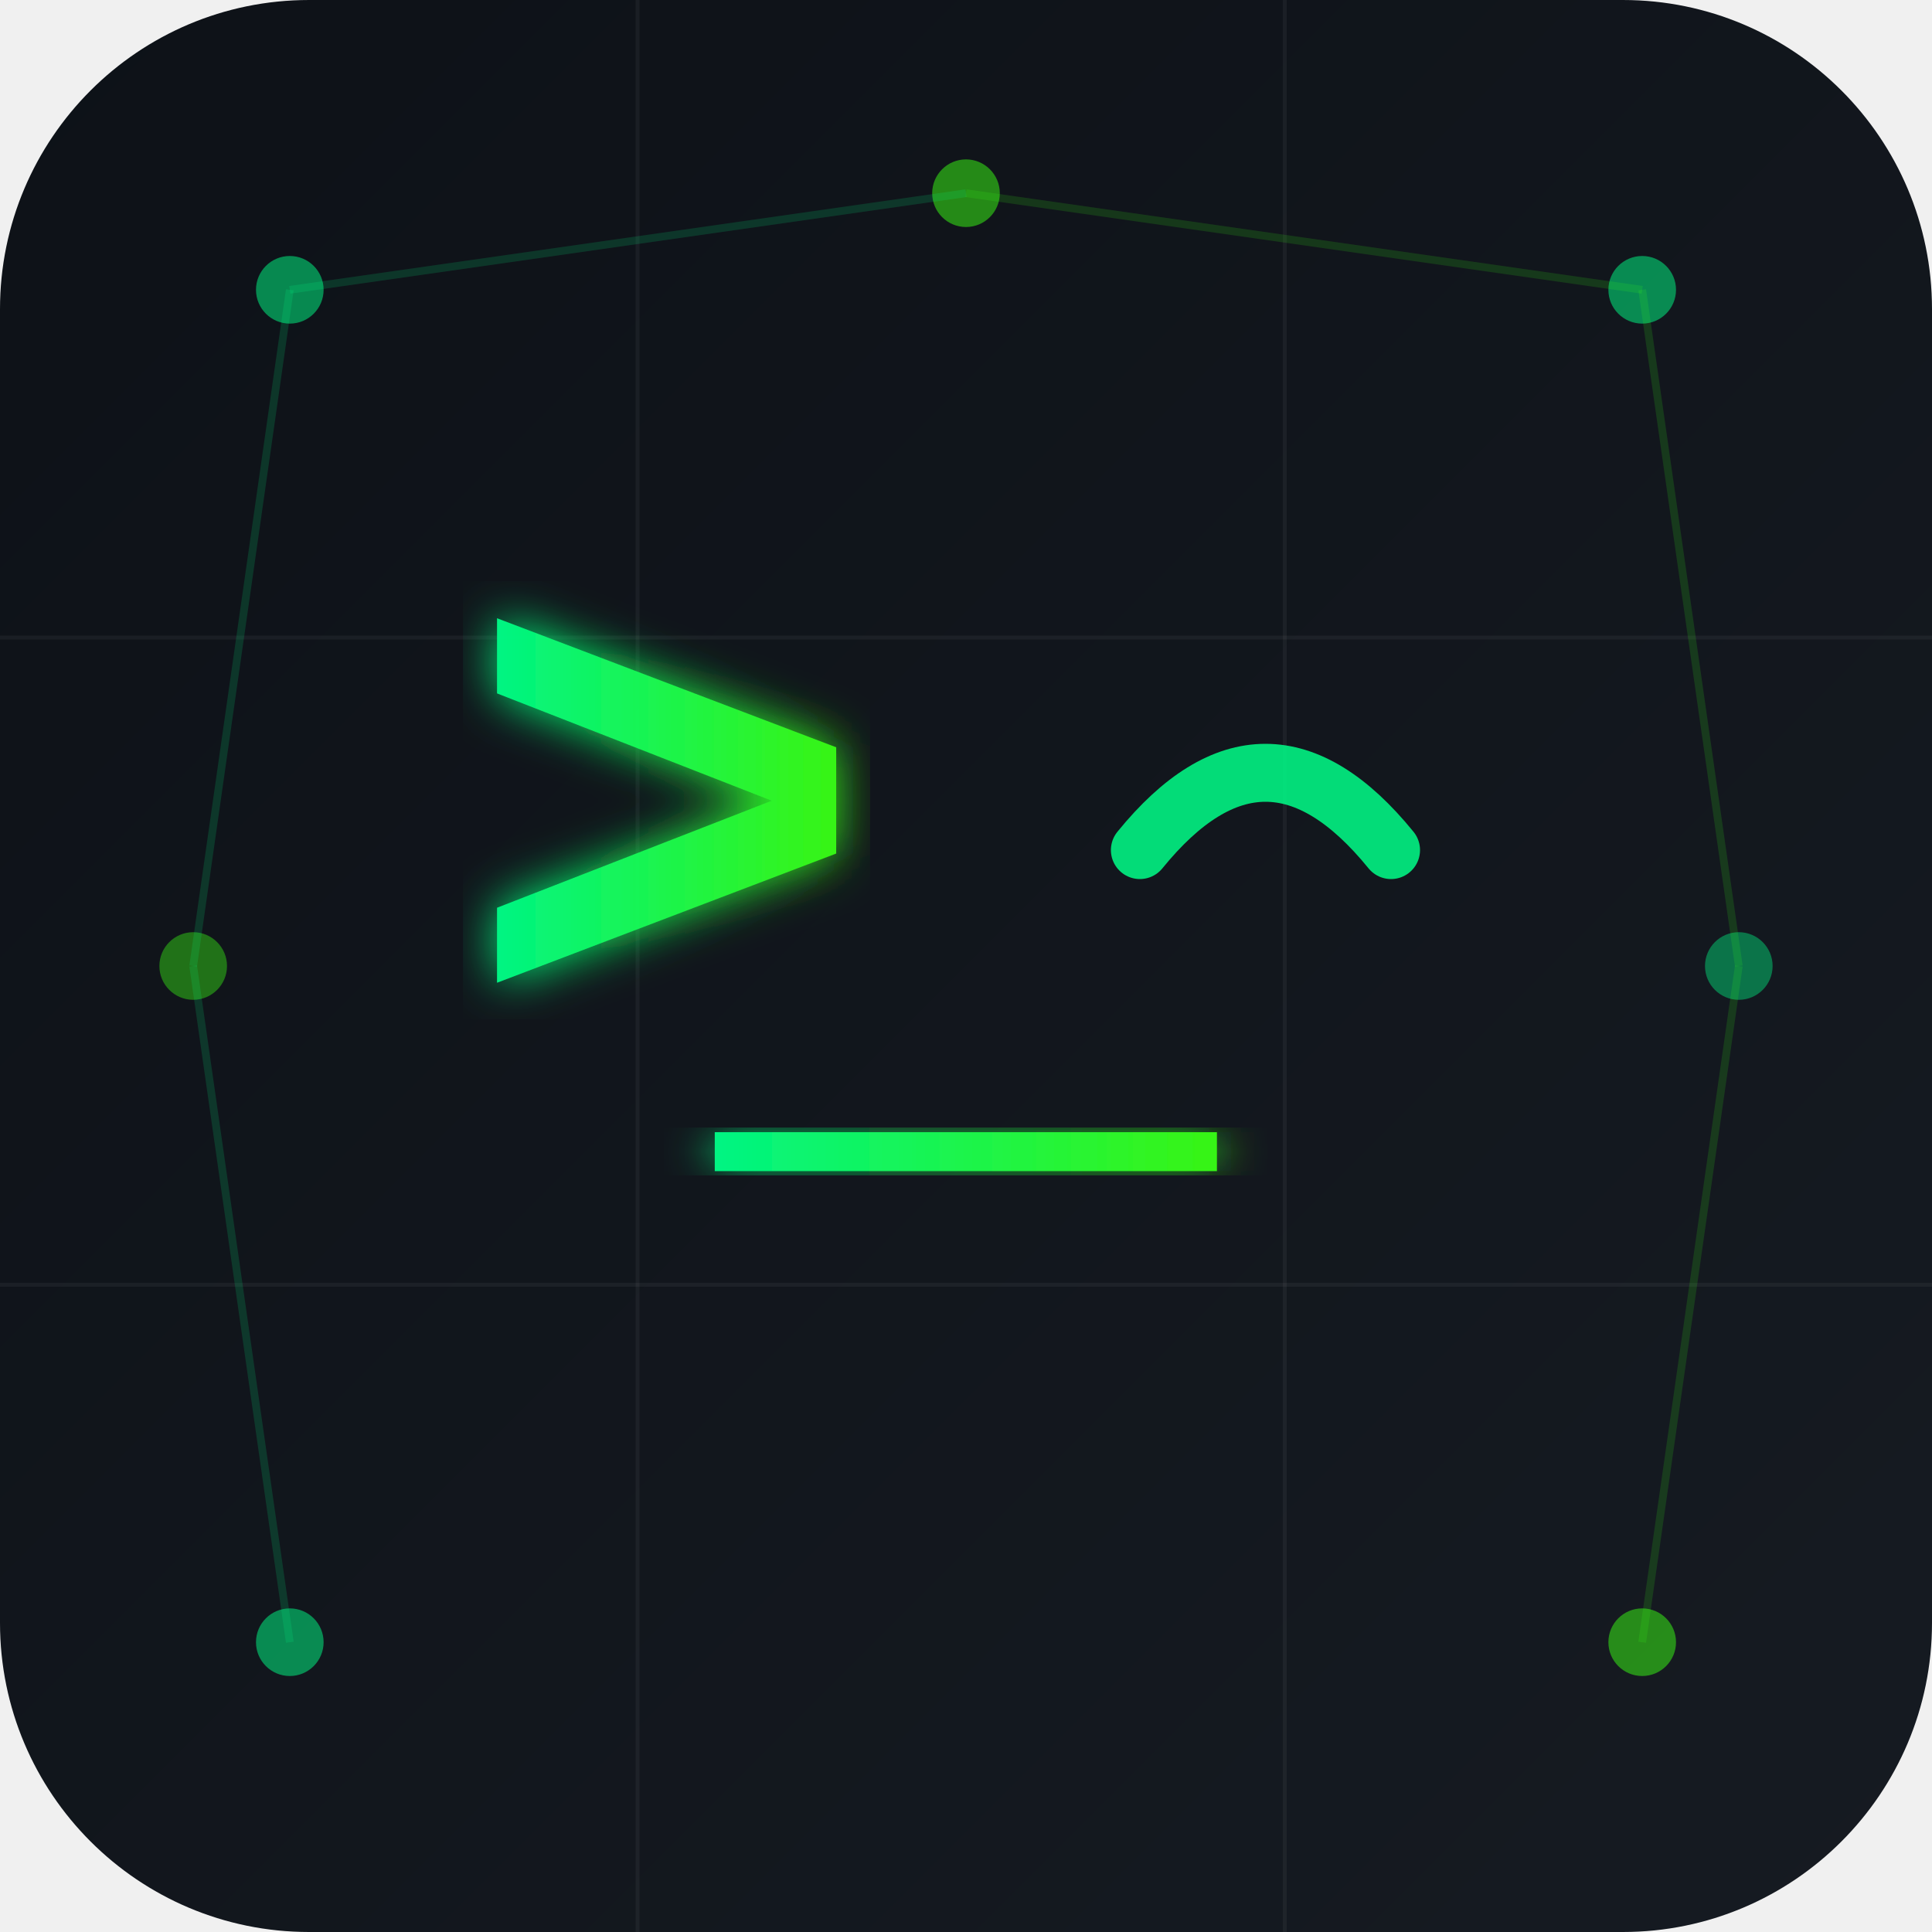
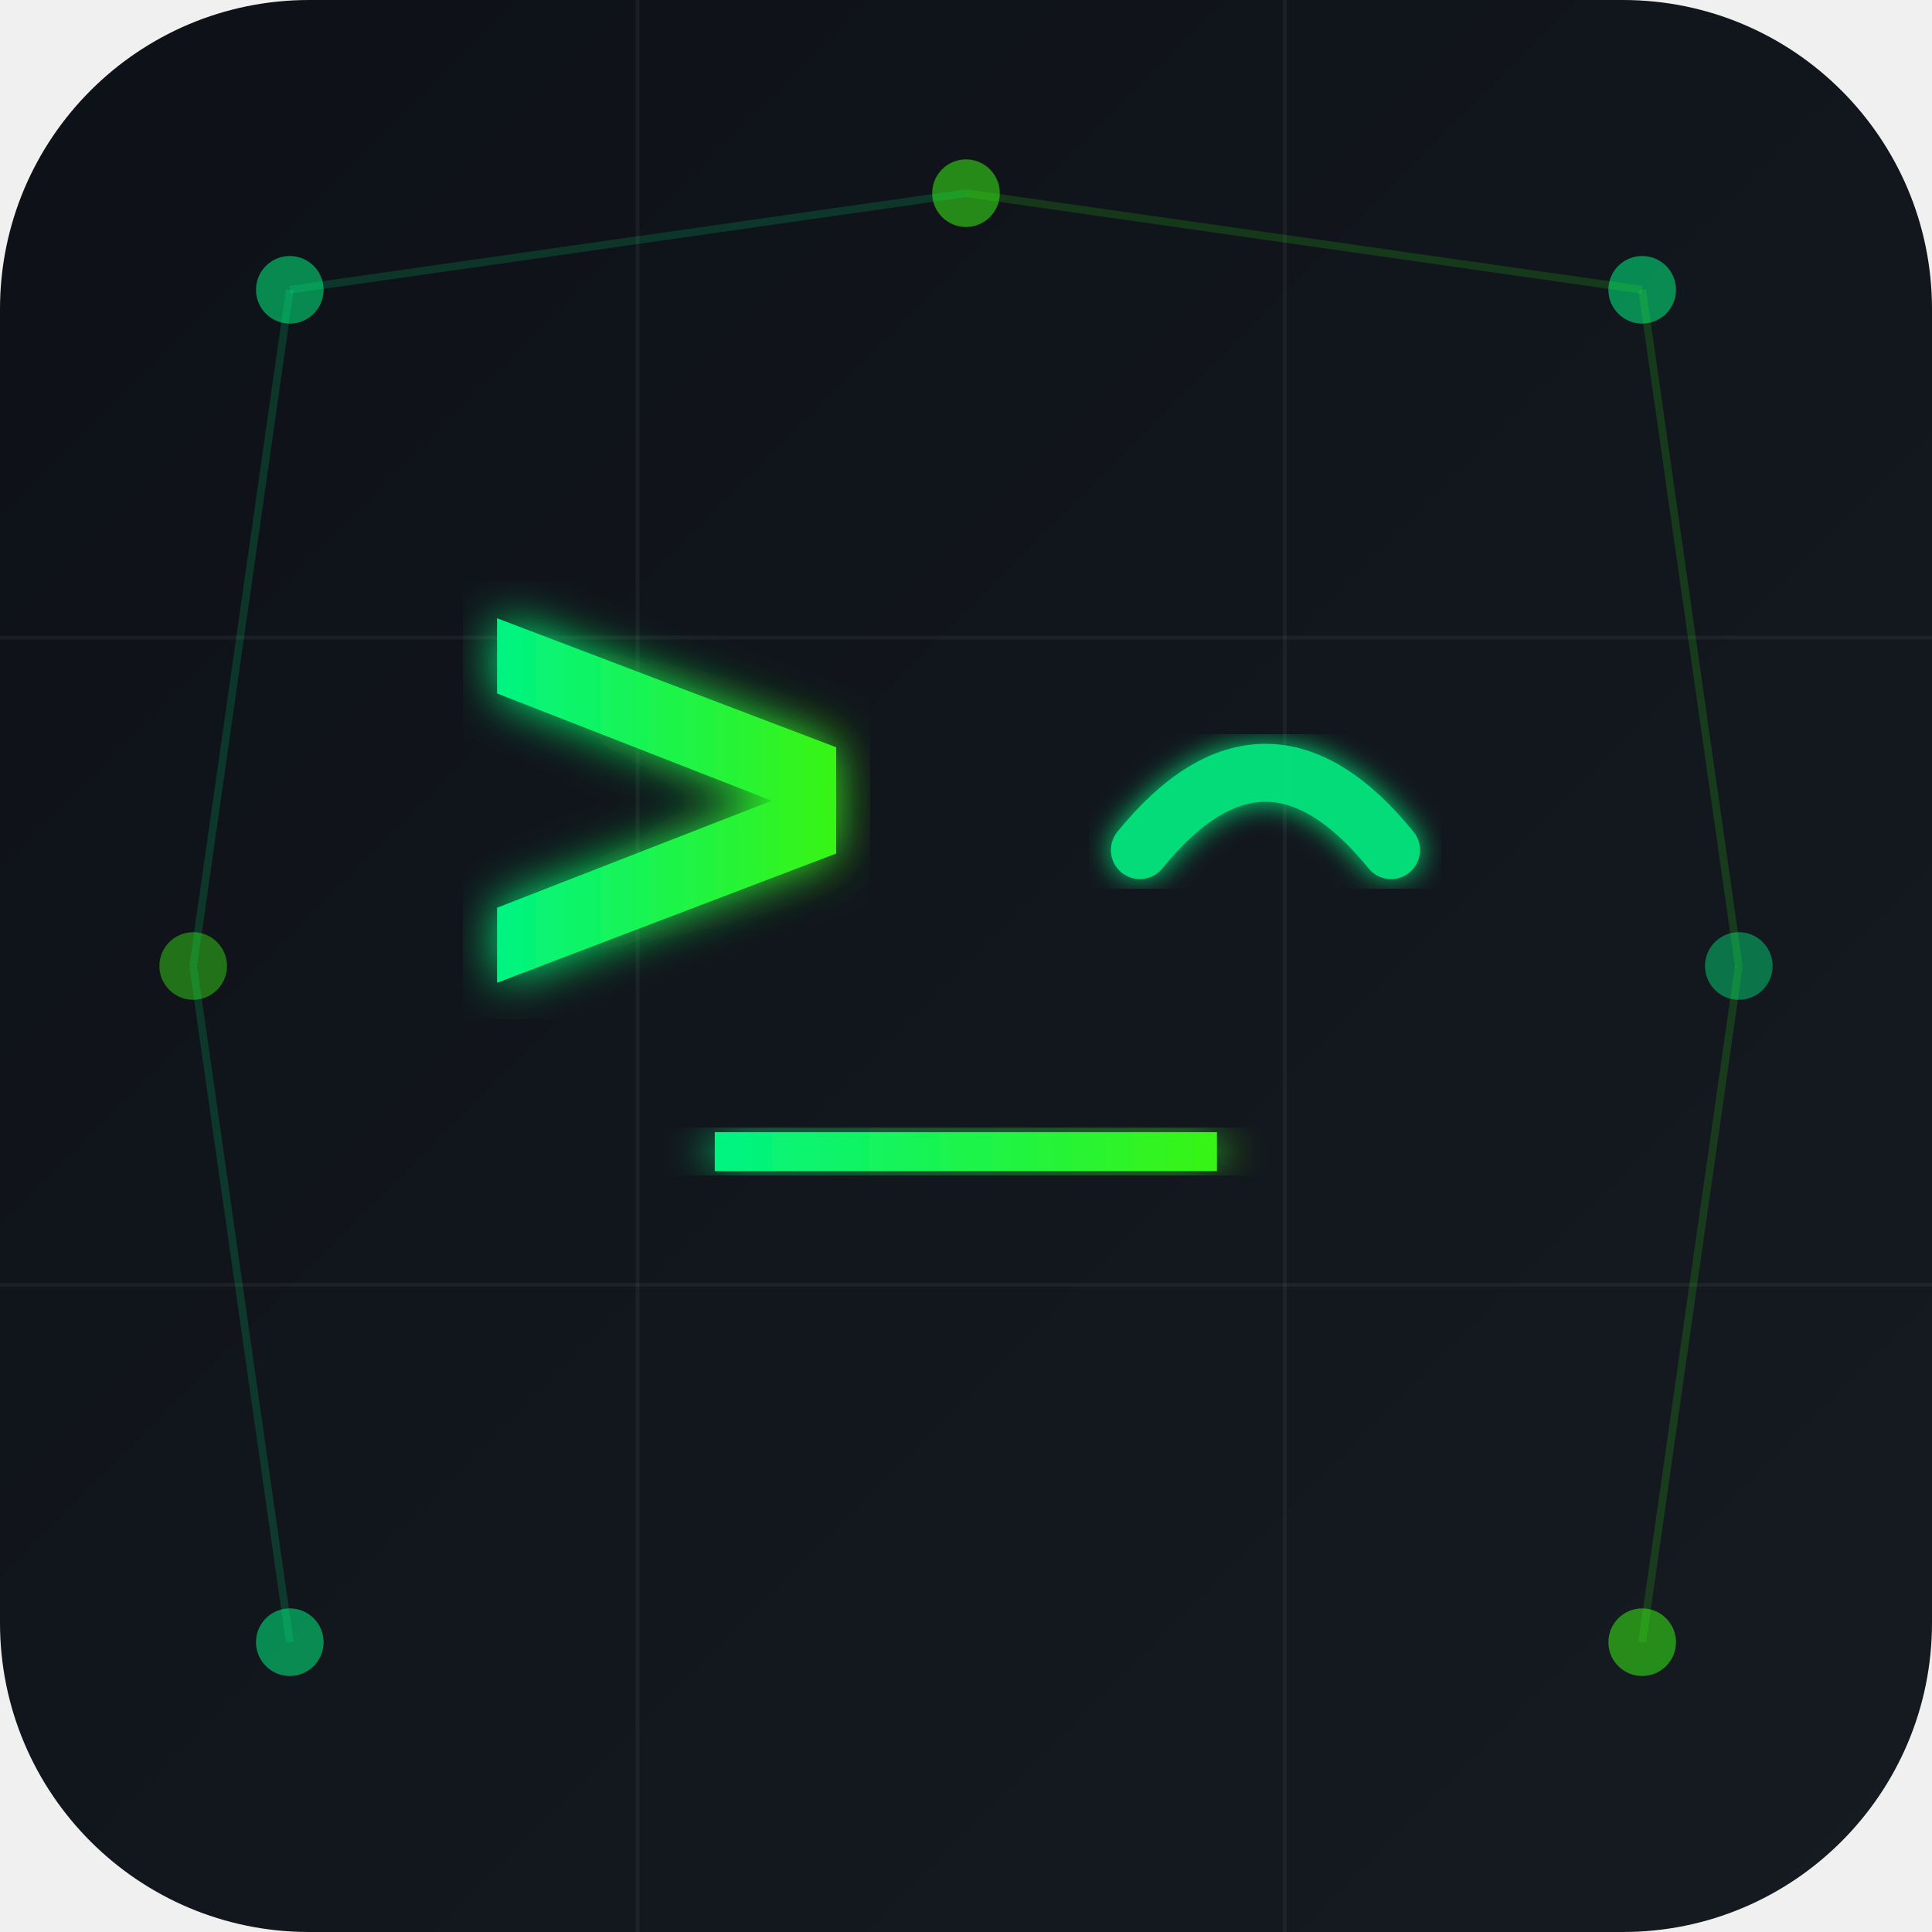
<svg xmlns="http://www.w3.org/2000/svg" viewBox="0 0 200 200" width="200" height="200">
  <defs>
    <linearGradient id="bg" x1="0%" y1="0%" x2="100%" y2="100%">
      <stop offset="0%" style="stop-color:#0d1117" />
      <stop offset="100%" style="stop-color:#161b22" />
    </linearGradient>
    <linearGradient id="prompt" x1="0%" y1="0%" x2="100%" y2="0%">
      <stop offset="0%" style="stop-color:#00ff88" />
      <stop offset="100%" style="stop-color:#39ff14" />
    </linearGradient>
+     <filter id="arcglow" x="-20%" y="-50%" width="140%" height="200%">
+       <feGaussianBlur stdDeviation="1.5" result="blur" />
+       <feMerge>
+         <feMergeNode in="blur" />
+         <feMergeNode in="SourceGraphic" />
+       </feMerge>
+     </filter>
    <filter id="glow">
      <feGaussianBlur stdDeviation="2.5" result="blur" />
      <feMerge>
        <feMergeNode in="blur" />
        <feMergeNode in="SourceGraphic" />
      </feMerge>
    </filter>
  </defs>
  <rect width="200" height="200" rx="32" fill="url(#bg)" />
  <line x1="0" y1="66" x2="200" y2="66" stroke="#ffffff" stroke-width="0.4" opacity="0.05" />
  <line x1="0" y1="133" x2="200" y2="133" stroke="#ffffff" stroke-width="0.4" opacity="0.05" />
  <line x1="66" y1="0" x2="66" y2="200" stroke="#ffffff" stroke-width="0.4" opacity="0.05" />
  <line x1="133" y1="0" x2="133" y2="200" stroke="#ffffff" stroke-width="0.4" opacity="0.05" />
  <circle cx="30" cy="30" r="3.5" fill="#00ff88" opacity="0.5" />
  <circle cx="100" cy="20" r="3.5" fill="#39ff14" opacity="0.5" />
  <circle cx="170" cy="30" r="3.5" fill="#00ff88" opacity="0.5" />
  <circle cx="170" cy="170" r="3.5" fill="#39ff14" opacity="0.5" />
  <circle cx="30" cy="170" r="3.5" fill="#00ff88" opacity="0.5" />
  <circle cx="20" cy="100" r="3.5" fill="#39ff14" opacity="0.4" />
  <circle cx="180" cy="100" r="3.5" fill="#00ff88" opacity="0.4" />
  <line x1="30" y1="30" x2="100" y2="20" stroke="#00ff88" stroke-width="0.8" opacity="0.15" />
  <line x1="100" y1="20" x2="170" y2="30" stroke="#39ff14" stroke-width="0.8" opacity="0.15" />
  <line x1="30" y1="30" x2="20" y2="100" stroke="#00ff88" stroke-width="0.8" opacity="0.15" />
  <line x1="170" y1="30" x2="180" y2="100" stroke="#39ff14" stroke-width="0.8" opacity="0.15" />
  <line x1="20" y1="100" x2="30" y2="170" stroke="#00ff88" stroke-width="0.8" opacity="0.15" />
  <line x1="180" y1="100" x2="170" y2="170" stroke="#39ff14" stroke-width="0.8" opacity="0.15" />
  <text x="100" y="112" text-anchor="middle" font-family="'SF Mono','Fira Code','Courier New',monospace" font-size="86" font-weight="700" fill="url(#prompt)" filter="url(#glow)" opacity="0.95">_</text>
-   <path d="M 118,88 Q 131,72 144,88" fill="none" stroke="#00ff88" stroke-width="6" stroke-linecap="round" opacity="0.85" />
+   <path d="M 118,88 Q 131,72 144,88" fill="none" stroke="#00ff88" stroke-width="6" stroke-linecap="round" filter="url(#arcglow)" opacity="0.85" />
  <text x="48" y="106" text-anchor="start" font-family="'SF Mono','Fira Code','Courier New',monospace" font-size="70" font-weight="700" fill="url(#prompt)" filter="url(#glow)" opacity="0.95">&gt;</text>
</svg>
